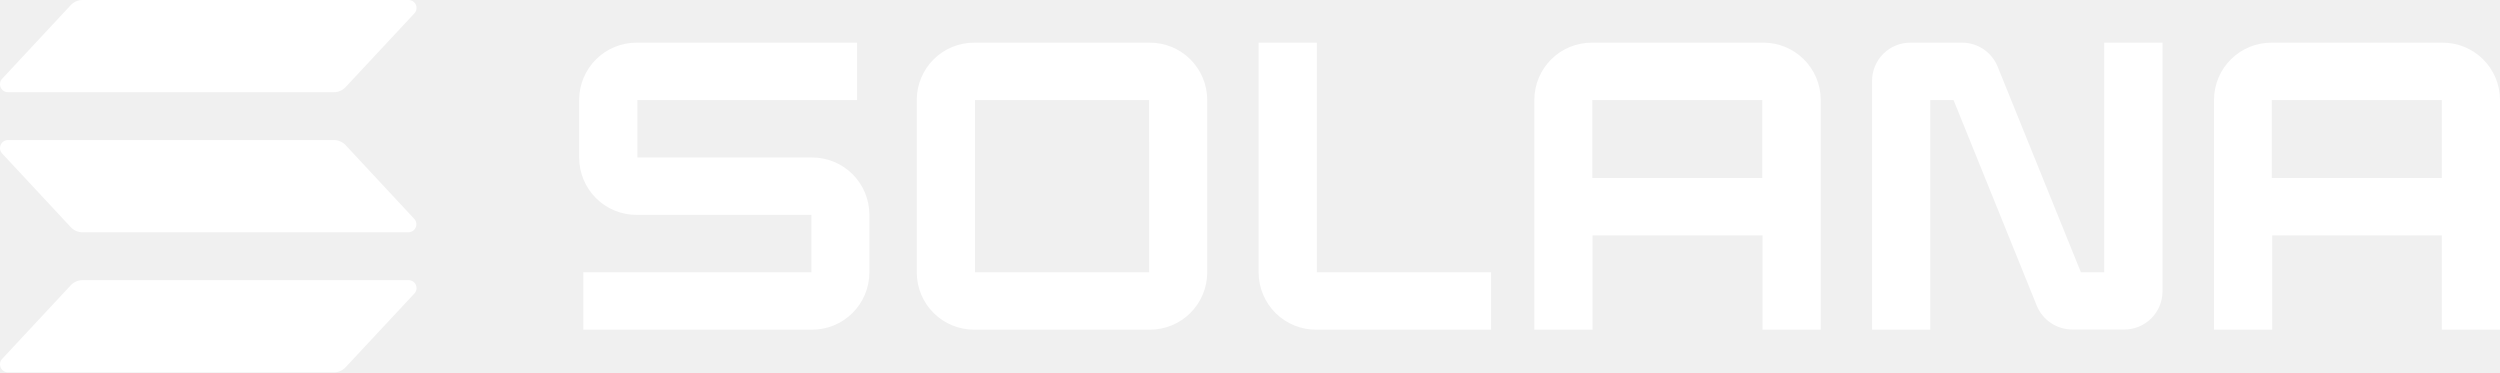
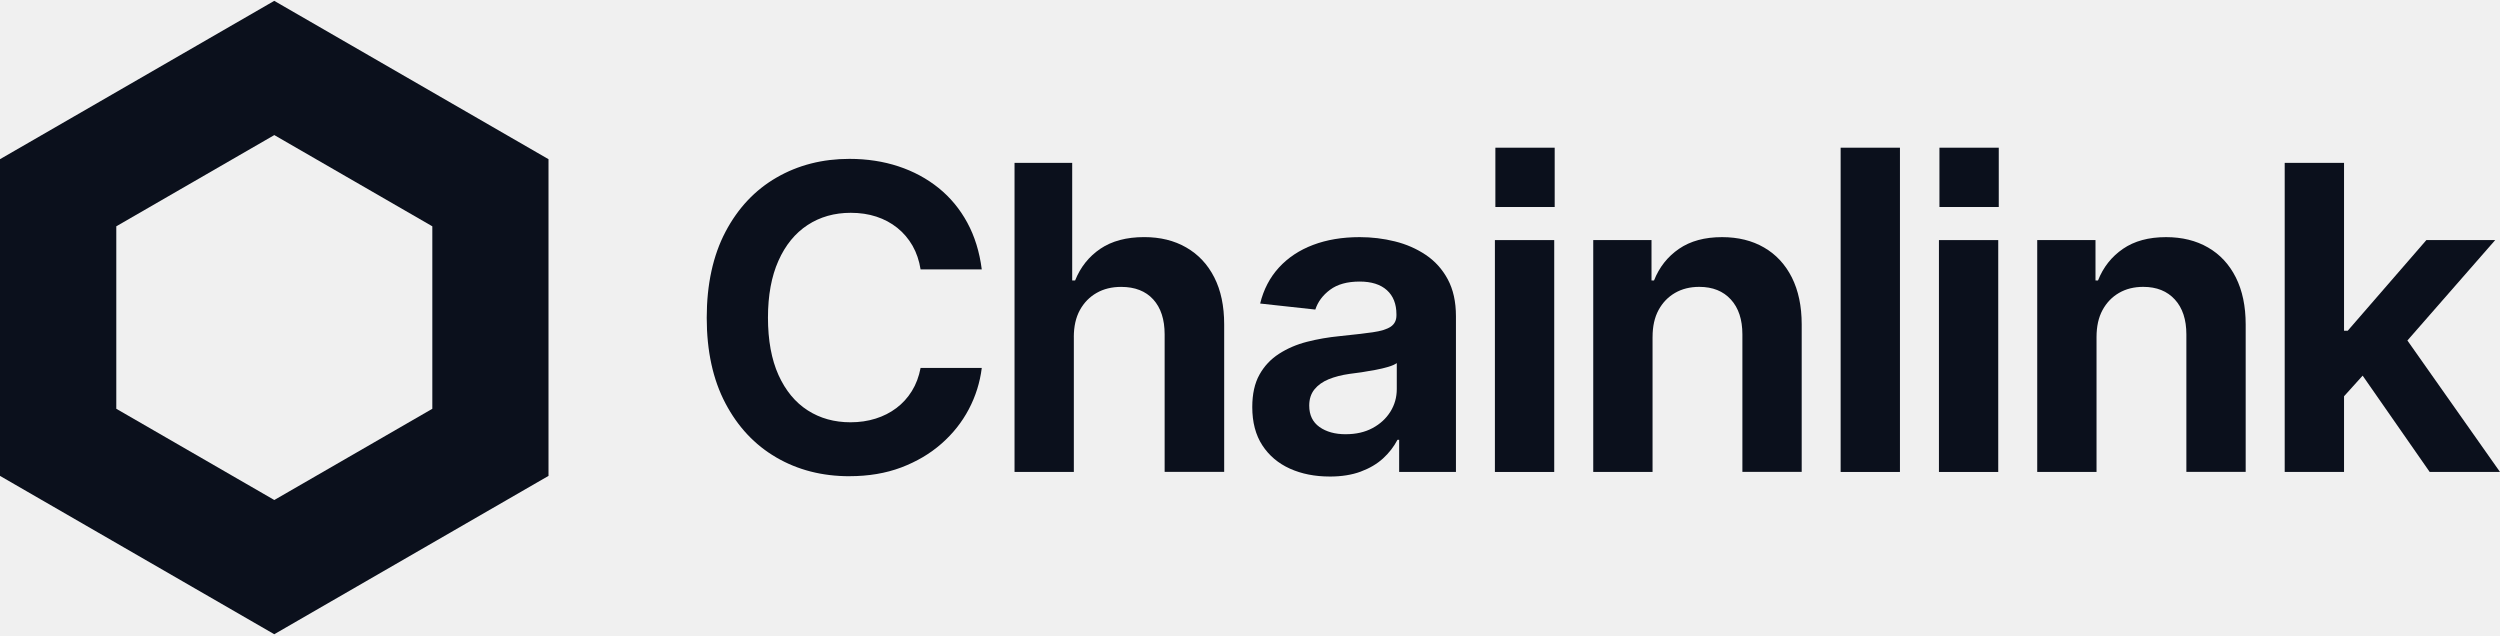
- <svg xmlns="http://www.w3.org/2000/svg" width="188" height="28" viewBox="0 0 188 28" fill="none">
-   <path d="M30.713 21.067C30.831 21.065 30.947 21.097 31.047 21.16C31.146 21.224 31.225 21.315 31.273 21.423C31.32 21.531 31.335 21.651 31.315 21.767C31.295 21.883 31.241 21.991 31.159 22.076L25.989 27.618C25.877 27.738 25.741 27.834 25.591 27.9C25.44 27.966 25.277 28 25.113 28H0.601C0.484 28 0.37 27.966 0.272 27.902C0.174 27.838 0.097 27.747 0.05 27.639C0.004 27.532 -0.011 27.414 0.008 27.299C0.028 27.183 0.081 27.077 0.16 26.991L5.325 21.449C5.437 21.329 5.573 21.233 5.723 21.167C5.874 21.101 6.037 21.067 6.201 21.067H30.713Z" fill="white" />
-   <path d="M64.453 7.525H47.93V11.842H61.044C61.61 11.839 62.172 11.947 62.697 12.161C63.221 12.375 63.698 12.691 64.101 13.089C64.503 13.488 64.823 13.962 65.042 14.484C65.261 15.006 65.375 15.566 65.377 16.132V20.507C65.375 21.073 65.26 21.632 65.04 22.154C64.821 22.675 64.501 23.148 64.098 23.546C63.696 23.944 63.219 24.259 62.695 24.473C62.171 24.686 61.61 24.795 61.044 24.792H43.865V20.475H61.018V16.159H47.886C47.32 16.162 46.758 16.053 46.234 15.839C45.709 15.625 45.232 15.31 44.83 14.911C44.427 14.513 44.107 14.039 43.888 13.517C43.669 12.995 43.555 12.434 43.553 11.868V7.493C43.556 6.927 43.67 6.368 43.89 5.846C44.109 5.325 44.429 4.852 44.832 4.454C45.234 4.056 45.711 3.741 46.235 3.527C46.759 3.314 47.32 3.205 47.886 3.208H64.453V7.525Z" fill="white" />
-   <path fill-rule="evenodd" clip-rule="evenodd" d="M86.449 3.208C87.015 3.205 87.576 3.314 88.1 3.527C88.624 3.741 89.102 4.056 89.504 4.454C89.906 4.852 90.226 5.325 90.445 5.846C90.665 6.368 90.78 6.927 90.783 7.493V20.507C90.78 21.073 90.665 21.632 90.445 22.154C90.226 22.675 89.906 23.149 89.504 23.546C89.102 23.944 88.624 24.259 88.1 24.473C87.576 24.686 87.015 24.795 86.449 24.792H73.285C72.719 24.796 72.156 24.689 71.631 24.476C71.105 24.263 70.627 23.949 70.224 23.551C69.82 23.153 69.499 22.679 69.279 22.157C69.058 21.634 68.944 21.074 68.941 20.507V7.493C68.944 6.926 69.058 6.366 69.279 5.843C69.499 5.321 69.82 4.847 70.224 4.449C70.627 4.051 71.105 3.737 71.631 3.524C72.156 3.311 72.719 3.204 73.285 3.208H86.449ZM73.318 20.475H86.417L86.411 7.525H73.318V20.475Z" fill="white" />
-   <path d="M99.026 3.208V20.475H112.129V24.792H98.997C98.43 24.797 97.867 24.69 97.341 24.477C96.816 24.264 96.337 23.95 95.933 23.552C95.529 23.154 95.208 22.68 94.988 22.157C94.767 21.635 94.652 21.074 94.649 20.507V3.208H99.026Z" fill="white" />
-   <path fill-rule="evenodd" clip-rule="evenodd" d="M132.662 3.208C133.194 3.215 133.721 3.32 134.216 3.519C134.743 3.731 135.224 4.045 135.629 4.443C136.034 4.841 136.357 5.316 136.579 5.839C136.8 6.363 136.915 6.925 136.918 7.493V24.792H132.541V17.701H119.76V24.792H115.382V7.493C115.385 6.927 115.5 6.368 115.719 5.846C115.939 5.325 116.259 4.852 116.661 4.454C117.063 4.056 117.541 3.741 118.065 3.527C118.589 3.314 119.15 3.205 119.716 3.208H132.662ZM119.742 13.384H132.523V7.525H119.742V13.384Z" fill="white" />
-   <path d="M147.552 3.208C148.127 3.209 148.689 3.382 149.165 3.704C149.641 4.027 150.01 4.484 150.225 5.017L156.484 20.475H158.235V3.208H162.621V21.922C162.619 22.299 162.543 22.672 162.397 23.02C162.25 23.368 162.037 23.683 161.769 23.949C161.5 24.214 161.183 24.424 160.833 24.567C160.484 24.71 160.11 24.782 159.732 24.78H155.848C155.272 24.781 154.71 24.611 154.232 24.291C153.753 23.971 153.381 23.516 153.163 22.983L146.907 7.525H145.156V24.792H140.779V6.067C140.781 5.689 140.857 5.316 141.003 4.968C141.149 4.621 141.363 4.305 141.631 4.04C141.899 3.774 142.217 3.564 142.567 3.421C142.916 3.279 143.29 3.207 143.668 3.208H147.552Z" fill="white" />
-   <path fill-rule="evenodd" clip-rule="evenodd" d="M183.666 3.208C184.233 3.205 184.793 3.314 185.318 3.527C185.842 3.741 186.318 4.056 186.721 4.454C187.123 4.852 187.443 5.325 187.663 5.846C187.882 6.368 187.997 6.927 188 7.493V24.792H183.623V17.701H170.871V24.792H166.493V7.493C166.496 6.927 166.611 6.368 166.831 5.846C167.05 5.325 167.37 4.852 167.772 4.454C168.175 4.056 168.651 3.741 169.176 3.527C169.7 3.314 170.261 3.205 170.827 3.208H183.666ZM170.841 13.385H183.623V7.525H170.841V13.385Z" fill="white" />
-   <path d="M25.113 10.532C25.277 10.533 25.44 10.567 25.59 10.633C25.741 10.699 25.876 10.794 25.989 10.914L31.151 16.459C31.23 16.544 31.283 16.651 31.302 16.766C31.322 16.881 31.308 16.999 31.261 17.106C31.215 17.213 31.139 17.304 31.041 17.369C30.944 17.433 30.83 17.467 30.713 17.468H6.201C6.037 17.467 5.874 17.433 5.724 17.367C5.573 17.301 5.438 17.206 5.325 17.086L0.16 11.541C0.081 11.456 0.028 11.348 0.008 11.233C-0.011 11.118 0.004 11 0.05 10.893C0.097 10.786 0.174 10.694 0.272 10.63C0.37 10.566 0.484 10.532 0.601 10.532H25.113Z" fill="white" />
-   <path d="M30.713 0C30.831 -0.002 30.947 0.03 31.047 0.094C31.146 0.157 31.225 0.248 31.273 0.356C31.32 0.464 31.335 0.584 31.315 0.7C31.295 0.816 31.241 0.924 31.159 1.009L25.989 6.551C25.877 6.671 25.741 6.767 25.591 6.833C25.44 6.899 25.277 6.933 25.113 6.933H0.601C0.484 6.933 0.37 6.899 0.272 6.835C0.174 6.771 0.097 6.68 0.05 6.573C0.004 6.466 -0.011 6.347 0.008 6.232C0.028 6.117 0.081 6.009 0.16 5.924L5.325 0.382C5.437 0.262 5.573 0.166 5.723 0.1C5.874 0.034 6.037 0 6.201 0H30.713Z" fill="white" />
+ <svg xmlns="http://www.w3.org/2000/svg" width="248" height="63" viewBox="69 127 247.69 62.753" fill="none">
+   <g>
+     <path d="M96.172 127L69 142.688V174.065L96.172 189.753L123.344 174.065V142.688L96.172 127ZM111.833 167.416L96.177 176.455L80.522 167.416V149.338L96.177 140.299L111.833 149.338V167.416Z" fill="#0B101C" />
+     <path d="M153.157 174.098C150.458 174.098 148.041 173.48 145.912 172.238C143.781 170.998 142.099 169.208 140.867 166.863C139.635 164.519 139.02 161.698 139.02 158.397C139.02 155.096 139.642 152.229 140.88 149.877C142.12 147.528 143.806 145.736 145.945 144.503C148.081 143.271 150.486 142.656 153.159 142.656C154.896 142.656 156.518 142.904 158.009 143.396C159.502 143.888 160.83 144.604 161.995 145.542C163.159 146.481 164.106 147.628 164.841 148.984C165.574 150.339 166.049 151.881 166.27 153.61H160.208C160.07 152.734 159.803 151.951 159.407 151.255C159.008 150.565 158.506 149.975 157.898 149.488C157.288 149.001 156.595 148.632 155.825 148.379C155.049 148.125 154.206 148 153.287 148C151.671 148 150.247 148.404 149.012 149.212C147.78 150.02 146.816 151.198 146.126 152.747C145.433 154.293 145.087 156.18 145.087 158.397C145.087 160.613 145.435 162.539 146.133 164.08C146.834 165.621 147.792 166.783 149.02 167.571C150.247 168.36 151.663 168.754 153.262 168.754C154.153 168.754 154.981 168.633 155.747 168.392C156.513 168.154 157.203 167.802 157.813 167.343C158.42 166.886 158.932 166.324 159.344 165.659C159.756 164.993 160.044 164.23 160.208 163.369H166.27C166.091 164.805 165.665 166.171 164.987 167.458C164.309 168.744 163.405 169.886 162.273 170.877C161.144 171.871 159.813 172.652 158.287 173.232C156.759 173.807 155.049 174.095 153.162 174.095V174.103L153.157 174.098Z" fill="#0B101C" />
+     <path d="M175.392 160.317V173.674H169.516V143.055H175.229V154.704H175.517C176.05 153.377 176.888 152.327 178.025 151.559C179.16 150.794 180.608 150.407 182.36 150.407C183.949 150.407 185.342 150.748 186.529 151.434C187.722 152.119 188.648 153.106 189.303 154.393C189.961 155.678 190.287 157.237 190.287 159.06V173.669H184.388V160.046C184.388 158.565 184.012 157.413 183.259 156.582C182.506 155.754 181.441 155.34 180.073 155.34C179.155 155.34 178.346 155.538 177.648 155.937C176.948 156.336 176.398 156.901 175.994 157.631C175.59 158.367 175.389 159.255 175.389 160.315V160.32L175.392 160.317Z" fill="#0B101C" />
+     <path d="M200.734 174.128C199.268 174.128 197.958 173.867 196.8 173.347C195.643 172.825 194.732 172.054 194.067 171.035C193.402 170.016 193.07 168.751 193.07 167.245C193.07 165.96 193.306 164.888 193.781 164.037C194.255 163.186 194.898 162.501 195.713 161.974C196.529 161.447 197.45 161.047 198.487 160.781C199.521 160.515 200.608 160.327 201.743 160.217C203.086 160.079 204.168 159.953 204.991 159.838C205.814 159.722 206.412 159.536 206.788 159.283C207.165 159.029 207.353 158.655 207.353 158.163V158.06C207.353 157.031 207.037 156.233 206.409 155.666C205.779 155.098 204.88 154.812 203.716 154.812C202.483 154.812 201.504 155.081 200.776 155.626C200.051 156.165 199.567 156.82 199.318 157.586L193.851 156.989C194.192 155.593 194.815 154.403 195.711 153.424C196.607 152.445 197.734 151.697 199.09 151.183C200.445 150.668 201.986 150.41 203.713 150.41C204.906 150.41 206.068 150.55 207.197 150.831C208.327 151.11 209.346 151.557 210.26 152.169C211.168 152.779 211.899 153.585 212.436 154.584C212.976 155.585 213.249 156.803 213.249 158.244V173.673H207.622V170.488H207.458C207.099 171.171 206.625 171.791 206.02 172.341C205.418 172.89 204.677 173.322 203.801 173.646C202.925 173.97 201.903 174.13 200.739 174.13H200.731L200.734 174.128ZM202.333 169.936C203.347 169.936 204.23 169.735 204.983 169.331C205.736 168.927 206.326 168.387 206.751 167.709C207.175 167.032 207.388 166.281 207.388 165.46V162.89C207.197 163.028 206.914 163.151 206.547 163.261C206.176 163.372 205.759 163.472 205.292 163.56C204.828 163.648 204.366 163.726 203.914 163.796C203.462 163.864 203.058 163.919 202.702 163.959C201.921 164.07 201.233 164.248 200.636 164.491C200.038 164.74 199.569 165.074 199.228 165.498C198.886 165.922 198.713 166.457 198.713 167.102C198.713 168.033 199.052 168.739 199.73 169.22C200.407 169.7 201.273 169.938 202.328 169.938H202.33L202.333 169.936Z" fill="#0B101C" />
+     <path d="M217.109 173.676V150.703H222.986V173.676H217.109Z" fill="#0B101C" />
+     <path d="M232.728 160.317V173.674H226.852V150.698H232.625V154.705H232.873C233.393 153.389 234.219 152.345 235.348 151.569C236.478 150.794 237.899 150.41 239.613 150.41C241.202 150.41 242.59 150.751 243.772 151.436C244.957 152.119 245.876 153.111 246.529 154.403C247.179 155.699 247.505 157.25 247.505 159.057V173.666H241.629V160.044C241.629 158.578 241.25 157.425 240.489 156.592C239.731 155.759 238.684 155.337 237.354 155.337C236.45 155.337 235.65 155.535 234.959 155.934C234.267 156.334 233.724 156.898 233.325 157.629C232.926 158.364 232.73 159.253 232.73 160.312V160.317H232.728Z" fill="#0B101C" />
+     <path d="M257.239 141.549V173.676H251.363V141.549H257.239Z" fill="#0B101C" />
+     <path d="M261.102 173.676V150.703H266.978V173.676H261.102Z" fill="#0B101C" />
+     <path d="M276.716 160.317V173.673H270.84V150.698H276.613V154.704H276.862C277.381 153.389 278.207 152.345 279.337 151.569C280.466 150.794 281.887 150.41 283.601 150.41C285.19 150.41 286.578 150.751 287.763 151.436C288.948 152.119 289.867 153.11 290.517 154.403C291.167 155.698 291.493 157.25 291.493 159.057V173.666H285.617V160.043C285.617 158.578 285.238 157.425 284.477 156.592C283.719 155.759 282.673 155.337 281.342 155.337C280.439 155.337 279.638 155.535 278.948 155.934C278.255 156.333 277.713 156.898 277.313 157.629C276.914 158.364 276.716 159.253 276.716 160.312V160.317Z" fill="#0B101C" />
+     <path d="M309.722 173.676H316.69L307.516 160.651L316.216 150.701H309.396L301.605 159.682H301.238V143.055H295.359V173.676H301.238V166.176L303.081 164.133L309.722 173.674V173.676Z" fill="#0B101C" />
+     <path d="M223.032 141.549H217.156V147.425H223.032V141.549Z" fill="#0B101C" />
+     <path d="M267.029 141.549H261.152V147.425H267.029V141.549Z" fill="#0B101C" />
+   </g>
+   <defs>
+     <clipPath id="clip0_4140_557">
+       <rect width="247.69" height="62.753" fill="white" transform="translate(69 127)" />
+     </clipPath>
+   </defs>
</svg>
